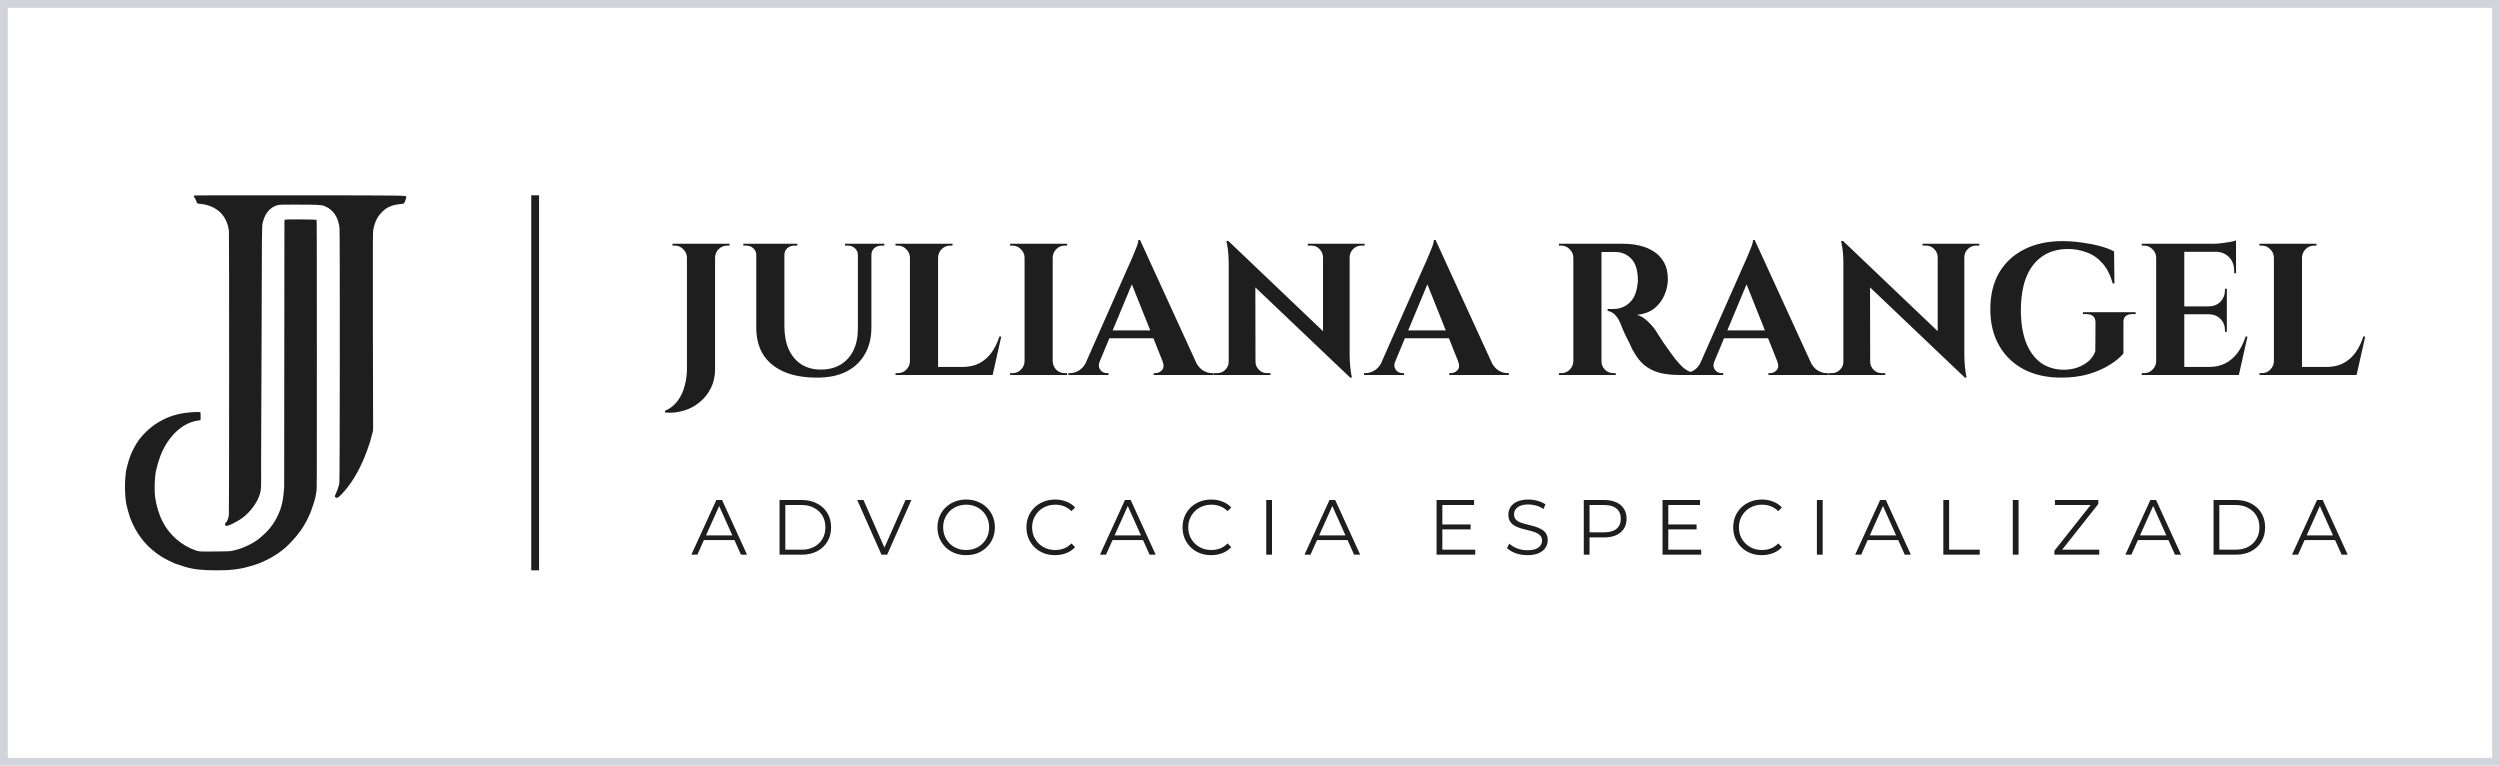
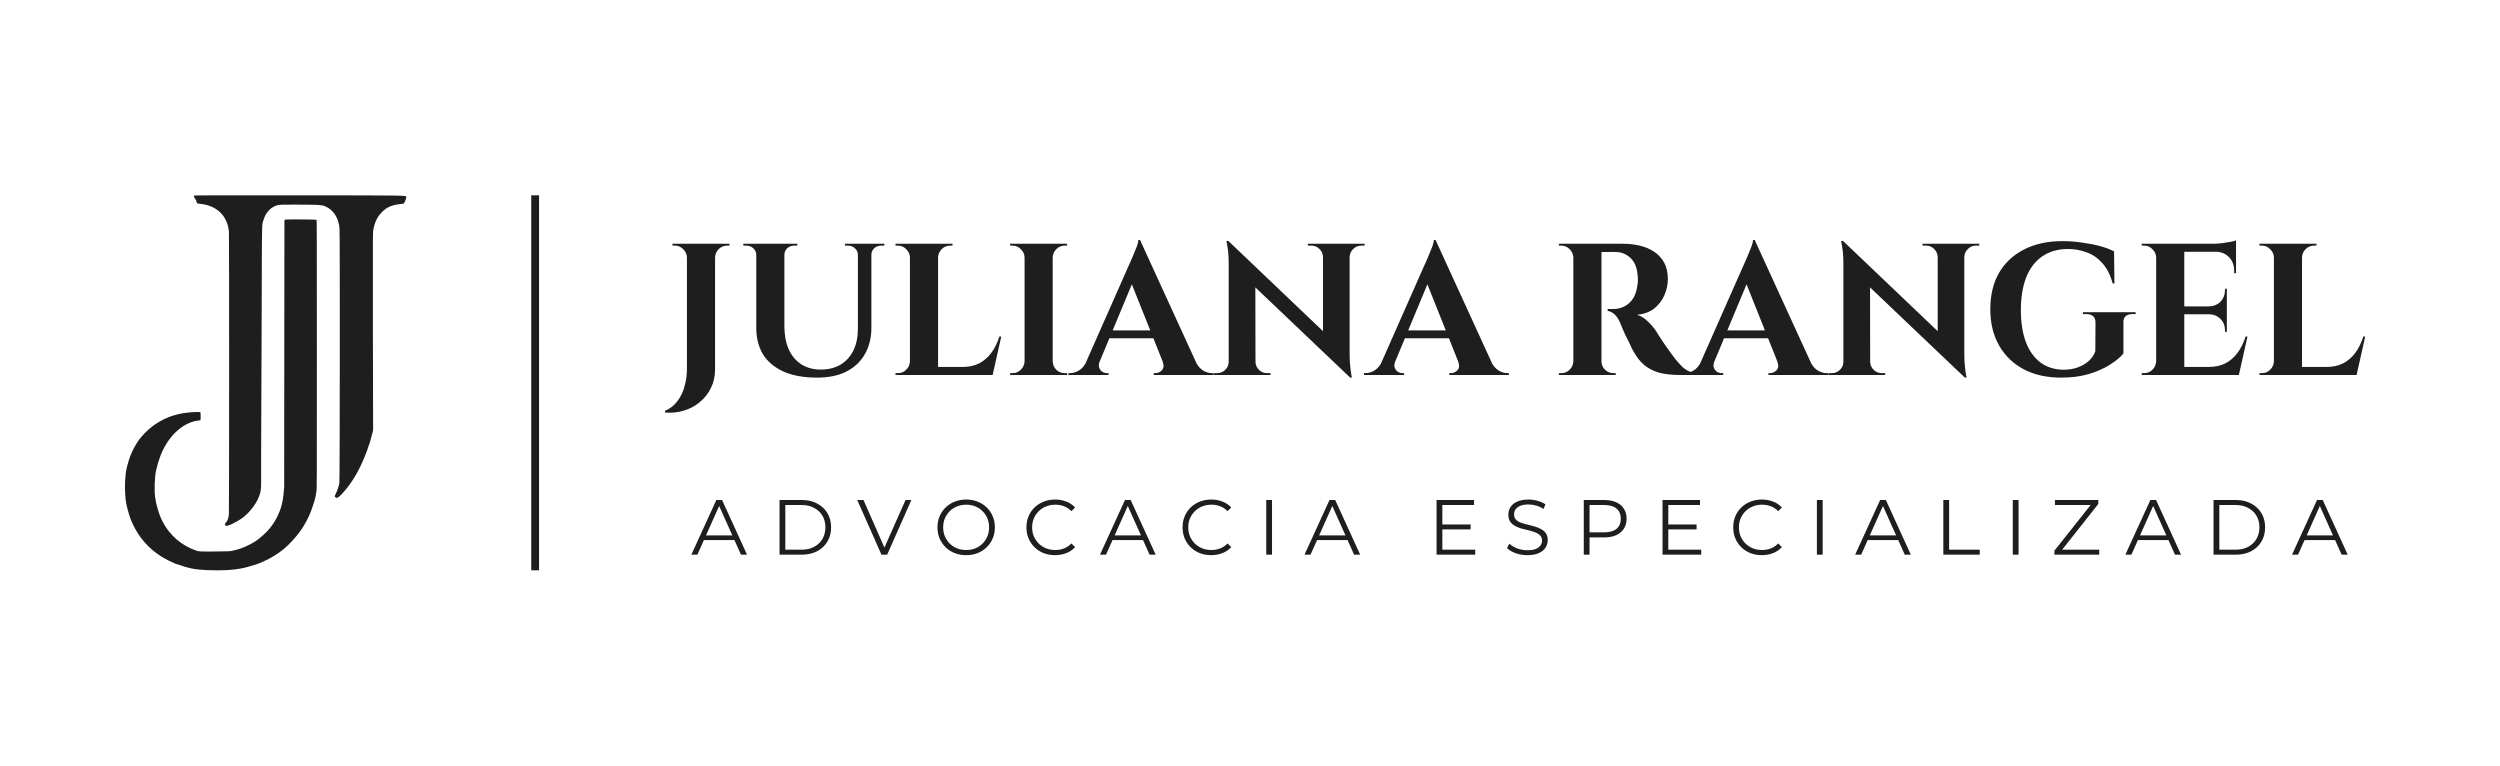
<svg xmlns="http://www.w3.org/2000/svg" width="320" height="98" viewBox="0 0 320 98" fill="none">
-   <rect x="0.5" y="0.5" width="319" height="97" stroke="#D1D5DB" />
  <path fill-rule="evenodd" clip-rule="evenodd" d="M24.844 25.027C24.783 25.074 24.842 25.261 24.971 25.425C25.073 25.557 25.151 25.737 25.185 25.92C25.207 26.034 25.253 26.053 25.616 26.09C27.738 26.305 29.075 27.579 29.302 29.601C29.34 29.94 29.335 65.426 29.297 65.875C29.262 66.283 29.085 66.771 28.946 66.845C28.797 66.924 28.761 67.236 28.893 67.304C29.099 67.41 30.306 66.83 31.081 66.253C32.072 65.516 33.006 64.209 33.279 63.179C33.438 62.579 33.432 62.739 33.422 59.306C33.418 57.589 33.426 55.266 33.44 54.143C33.455 53.021 33.474 48.308 33.483 43.669C33.508 30.66 33.522 28.933 33.605 28.581C33.728 28.065 33.906 27.623 34.117 27.31C34.518 26.716 35.054 26.347 35.692 26.227C35.852 26.196 36.212 26.19 37.787 26.191C40.642 26.192 41.196 26.221 41.573 26.387C41.798 26.487 41.892 26.534 42.003 26.604C42.846 27.135 43.344 28.032 43.458 29.226C43.519 29.864 43.5 61.388 43.439 61.819C43.39 62.161 43.164 62.835 42.968 63.227C42.813 63.534 42.812 63.564 42.946 63.66C43.142 63.8 43.279 63.729 43.742 63.245C44.773 62.168 45.711 60.7 46.435 59.029C46.527 58.817 46.565 58.731 46.619 58.609C46.788 58.232 47.204 57.086 47.382 56.507C47.448 56.294 47.707 55.312 47.746 55.126C47.761 55.06 47.764 54.609 47.756 54.019C47.748 53.472 47.736 47.868 47.729 41.566C47.715 29.713 47.715 29.717 47.805 29.288C48.021 28.257 48.386 27.595 49.087 26.959C49.619 26.477 50.288 26.217 51.246 26.119C51.746 26.069 51.702 26.1 51.88 25.667C51.983 25.417 51.998 25.358 52 25.195C52.002 25.008 52.002 25.008 38.443 25.002C27.621 24.997 24.876 25.002 24.844 25.027ZM36.539 28.105C36.431 28.131 36.43 28.132 36.406 28.284C36.395 28.355 36.386 35.994 36.388 45.26C36.389 54.525 36.383 62.217 36.374 62.354C36.264 63.948 36.073 64.854 35.655 65.763C35.63 65.817 35.573 65.946 35.528 66.049C35.377 66.397 34.993 67.032 34.751 67.336C34.661 67.449 34.53 67.615 34.461 67.705C34.208 68.035 33.358 68.822 32.941 69.113C32.531 69.399 32.405 69.475 31.977 69.694C31.202 70.09 30.542 70.331 29.8 70.487C29.39 70.574 29.366 70.575 27.488 70.591C25.641 70.606 25.489 70.599 25.126 70.479C23.261 69.86 21.674 68.484 20.791 66.721C20.497 66.133 20.336 65.691 20.09 64.792C20.011 64.503 19.975 64.331 19.876 63.76C19.721 62.872 19.787 60.992 20.002 60.109C20.334 58.75 20.716 57.745 21.192 56.98C21.285 56.829 21.392 56.656 21.428 56.596C21.525 56.434 21.863 55.993 22.087 55.736C23.017 54.666 24.204 53.971 25.339 53.833C25.723 53.786 25.679 53.858 25.679 53.289C25.679 52.94 25.67 52.789 25.648 52.767C25.611 52.73 25.053 52.727 24.573 52.762C22.691 52.899 21.329 53.344 19.887 54.294C19.36 54.641 18.595 55.322 18.214 55.783C18.125 55.891 18.004 56.034 17.946 56.1C17.737 56.338 17.335 56.969 17.112 57.411C16.681 58.262 16.551 58.622 16.228 59.86C15.956 60.904 15.921 63.12 16.157 64.456C16.224 64.838 16.552 66.015 16.691 66.372C17.413 68.233 18.506 69.685 20.037 70.817C20.724 71.324 21.235 71.609 22.403 72.134C22.515 72.184 23.318 72.447 23.693 72.557C24.816 72.884 25.918 73.005 27.727 73C29.142 72.996 29.747 72.951 30.78 72.775C31.121 72.716 31.224 72.693 31.71 72.564C32.381 72.384 33.115 72.146 33.339 72.035C33.431 71.989 33.657 71.889 33.841 71.811C34.508 71.531 35.61 70.863 36.143 70.415C36.241 70.333 36.389 70.211 36.472 70.143C36.97 69.737 37.897 68.728 38.345 68.105C38.682 67.638 38.689 67.626 38.877 67.309C39.187 66.784 39.226 66.714 39.354 66.447C39.423 66.303 39.511 66.118 39.551 66.036C39.718 65.688 39.823 65.413 40.067 64.685C40.322 63.924 40.368 63.737 40.494 62.948C40.562 62.528 40.562 62.528 40.559 45.35C40.557 29.769 40.553 28.168 40.517 28.132C40.474 28.089 36.715 28.063 36.539 28.105Z" fill="#1E1E1E" />
  <rect width="1" height="48" transform="translate(68 25)" fill="#1E1E1E" />
  <path d="M91.528 31.2V47.28C91.528 48.16 91.352 48.952 91 49.656C90.648 50.376 90.168 50.984 89.56 51.48C88.968 51.976 88.288 52.336 87.52 52.56C86.752 52.8 85.952 52.88 85.12 52.8V52.584C85.792 52.296 86.336 51.864 86.752 51.288C87.168 50.728 87.464 50.088 87.64 49.368C87.832 48.664 87.928 47.944 87.928 47.208V31.2H91.528ZM88 32.952H87.928C87.912 32.536 87.752 32.184 87.448 31.896C87.16 31.592 86.808 31.44 86.392 31.44C86.392 31.44 86.336 31.44 86.224 31.44C86.128 31.44 86.08 31.44 86.08 31.44V31.2H88V32.952ZM91.456 32.952V31.2H93.376V31.44C93.376 31.44 93.32 31.44 93.208 31.44C93.112 31.44 93.064 31.44 93.064 31.44C92.648 31.44 92.288 31.592 91.984 31.896C91.696 32.184 91.544 32.536 91.528 32.952H91.456ZM100.402 31.2V41.76C100.402 42.896 100.586 43.88 100.954 44.712C101.338 45.544 101.874 46.184 102.562 46.632C103.266 47.08 104.098 47.304 105.058 47.304C106.034 47.304 106.874 47.096 107.578 46.68C108.298 46.248 108.85 45.64 109.234 44.856C109.618 44.072 109.81 43.144 109.81 42.072V31.2H111.538V41.928C111.538 43.24 111.258 44.376 110.698 45.336C110.154 46.296 109.362 47.04 108.322 47.568C107.298 48.08 106.058 48.336 104.602 48.336C102.906 48.336 101.474 48.08 100.306 47.568C99.138 47.04 98.258 46.304 97.666 45.36C97.09 44.4 96.802 43.264 96.802 41.952V31.2H100.402ZM96.874 31.2V32.64H96.802C96.802 32.288 96.674 32 96.418 31.776C96.178 31.552 95.882 31.44 95.53 31.44C95.53 31.44 95.466 31.44 95.338 31.44C95.21 31.44 95.146 31.44 95.146 31.44V31.2H96.874ZM102.058 31.2V31.44C102.058 31.44 101.994 31.44 101.866 31.44C101.738 31.44 101.674 31.44 101.674 31.44C101.322 31.44 101.018 31.552 100.762 31.776C100.522 32 100.402 32.288 100.402 32.64H100.354V31.2H102.058ZM109.882 31.2V32.64H109.81C109.81 32.288 109.682 32 109.426 31.776C109.186 31.552 108.89 31.44 108.538 31.44C108.538 31.44 108.474 31.44 108.346 31.44C108.218 31.44 108.154 31.44 108.154 31.44V31.2H109.882ZM113.194 31.2V31.44C113.194 31.44 113.13 31.44 113.002 31.44C112.874 31.44 112.81 31.44 112.81 31.44C112.458 31.44 112.154 31.552 111.898 31.776C111.658 32 111.538 32.288 111.538 32.64H111.49V31.2H113.194ZM120.073 31.2V48H116.473V31.2H120.073ZM126.409 46.968L126.985 48H120.001V46.968H126.409ZM128.161 43.08L127.057 48H122.353L123.217 46.968C124.017 46.968 124.721 46.816 125.329 46.512C125.937 46.192 126.457 45.744 126.889 45.168C127.321 44.576 127.665 43.88 127.921 43.08H128.161ZM116.545 46.248V48H114.625V47.76C114.625 47.76 114.673 47.76 114.769 47.76C114.881 47.76 114.937 47.76 114.937 47.76C115.353 47.76 115.705 47.616 115.993 47.328C116.297 47.024 116.457 46.664 116.473 46.248H116.545ZM116.545 32.952H116.473C116.457 32.536 116.297 32.184 115.993 31.896C115.705 31.592 115.353 31.44 114.937 31.44C114.937 31.44 114.881 31.44 114.769 31.44C114.673 31.44 114.625 31.44 114.625 31.44V31.2H116.545V32.952ZM120.001 32.952V31.2H121.921V31.44C121.905 31.44 121.849 31.44 121.753 31.44C121.657 31.44 121.609 31.44 121.609 31.44C121.193 31.44 120.833 31.592 120.529 31.896C120.241 32.184 120.089 32.536 120.073 32.952H120.001ZM134.745 31.2V48H131.145V31.2H134.745ZM131.217 46.248V48H129.297V47.76C129.297 47.76 129.345 47.76 129.441 47.76C129.553 47.76 129.609 47.76 129.609 47.76C130.025 47.76 130.377 47.616 130.665 47.328C130.969 47.024 131.129 46.664 131.145 46.248H131.217ZM131.217 32.952H131.145C131.129 32.536 130.969 32.184 130.665 31.896C130.377 31.592 130.025 31.44 129.609 31.44C129.609 31.44 129.553 31.44 129.441 31.44C129.345 31.44 129.297 31.44 129.297 31.44V31.2H131.217V32.952ZM134.673 46.248H134.745C134.761 46.664 134.913 47.024 135.201 47.328C135.505 47.616 135.865 47.76 136.281 47.76C136.281 47.76 136.329 47.76 136.425 47.76C136.521 47.76 136.577 47.76 136.593 47.76V48H134.673V46.248ZM134.673 32.952V31.2H136.593V31.44C136.577 31.44 136.521 31.44 136.425 31.44C136.329 31.44 136.281 31.44 136.281 31.44C135.865 31.44 135.505 31.592 135.201 31.896C134.913 32.184 134.761 32.536 134.745 32.952H134.673ZM145.926 30.72L153.774 47.856H149.454L144.462 35.352L145.926 30.72ZM140.766 46.248C140.638 46.568 140.614 46.84 140.694 47.064C140.774 47.288 140.91 47.464 141.102 47.592C141.294 47.704 141.486 47.76 141.678 47.76H141.894V48H136.758V47.76C136.758 47.76 136.798 47.76 136.878 47.76C136.942 47.76 136.974 47.76 136.974 47.76C137.342 47.76 137.718 47.648 138.102 47.424C138.502 47.184 138.83 46.792 139.086 46.248H140.766ZM145.926 30.72L146.022 33.648L140.07 47.928H138.318L144.534 33.864C144.582 33.768 144.662 33.592 144.774 33.336C144.902 33.064 145.03 32.76 145.158 32.424C145.302 32.088 145.43 31.768 145.542 31.464C145.654 31.144 145.71 30.896 145.71 30.72H145.926ZM148.446 42.288V43.296H141.39V42.288H148.446ZM148.806 46.248H153.006C153.278 46.792 153.606 47.184 153.99 47.424C154.374 47.648 154.75 47.76 155.118 47.76C155.118 47.76 155.15 47.76 155.214 47.76C155.278 47.76 155.31 47.76 155.31 47.76V48H147.678V47.76H147.894C148.214 47.76 148.494 47.632 148.734 47.376C148.974 47.104 148.998 46.728 148.806 46.248ZM157.225 30.84L172.537 45.432L172.825 48.336L157.513 33.768L157.225 30.84ZM157.345 46.296V48H155.353V47.76C155.353 47.76 155.425 47.76 155.569 47.76C155.713 47.76 155.793 47.76 155.809 47.76C156.209 47.76 156.553 47.616 156.841 47.328C157.129 47.04 157.273 46.696 157.273 46.296H157.345ZM160.705 46.296C160.705 46.696 160.849 47.04 161.137 47.328C161.425 47.616 161.769 47.76 162.169 47.76C162.185 47.76 162.265 47.76 162.409 47.76C162.553 47.76 162.625 47.76 162.625 47.76V48H160.633V46.296H160.705ZM157.225 30.84L160.681 34.512L160.705 48H157.273V33.84C157.273 32.944 157.225 32.224 157.129 31.68C157.033 31.12 156.985 30.84 156.985 30.84H157.225ZM172.753 31.2V45.264C172.753 45.856 172.777 46.392 172.825 46.872C172.873 47.336 172.921 47.696 172.969 47.952C173.017 48.208 173.041 48.336 173.041 48.336H172.825L169.345 44.448V31.2H172.753ZM174.673 31.2V31.44C174.673 31.44 174.601 31.44 174.457 31.44C174.313 31.44 174.241 31.44 174.241 31.44C173.841 31.44 173.497 31.584 173.209 31.872C172.921 32.144 172.769 32.488 172.753 32.904H172.681V31.2H174.673ZM167.401 31.2H169.393V32.904H169.345C169.329 32.488 169.177 32.144 168.889 31.872C168.617 31.584 168.273 31.44 167.857 31.44C167.857 31.44 167.785 31.44 167.641 31.44C167.497 31.44 167.417 31.44 167.401 31.44V31.2ZM183.754 30.72L191.602 47.856H187.282L182.29 35.352L183.754 30.72ZM178.594 46.248C178.466 46.568 178.442 46.84 178.522 47.064C178.602 47.288 178.738 47.464 178.93 47.592C179.122 47.704 179.314 47.76 179.506 47.76H179.722V48H174.586V47.76C174.586 47.76 174.626 47.76 174.706 47.76C174.77 47.76 174.802 47.76 174.802 47.76C175.17 47.76 175.546 47.648 175.93 47.424C176.33 47.184 176.658 46.792 176.914 46.248H178.594ZM183.754 30.72L183.85 33.648L177.898 47.928H176.146L182.362 33.864C182.41 33.768 182.49 33.592 182.602 33.336C182.73 33.064 182.858 32.76 182.986 32.424C183.13 32.088 183.258 31.768 183.37 31.464C183.482 31.144 183.538 30.896 183.538 30.72H183.754ZM186.274 42.288V43.296H179.218V42.288H186.274ZM186.634 46.248H190.834C191.106 46.792 191.434 47.184 191.818 47.424C192.202 47.648 192.578 47.76 192.946 47.76C192.946 47.76 192.978 47.76 193.042 47.76C193.106 47.76 193.138 47.76 193.138 47.76V48H185.506V47.76H185.722C186.042 47.76 186.322 47.632 186.562 47.376C186.802 47.104 186.826 46.728 186.634 46.248ZM204.677 31.2H207.773C208.493 31.2 209.197 31.28 209.885 31.44C210.573 31.6 211.181 31.856 211.709 32.208C212.253 32.56 212.685 33.024 213.005 33.6C213.325 34.176 213.485 34.888 213.485 35.736C213.485 36.408 213.341 37.08 213.053 37.752C212.781 38.408 212.357 38.976 211.781 39.456C211.205 39.92 210.461 40.2 209.549 40.296C210.061 40.456 210.525 40.744 210.941 41.16C211.373 41.576 211.725 41.992 211.997 42.408C212.013 42.44 212.101 42.584 212.261 42.84C212.437 43.096 212.645 43.416 212.885 43.8C213.141 44.168 213.405 44.544 213.677 44.928C213.949 45.312 214.197 45.648 214.421 45.936C214.773 46.368 215.093 46.72 215.381 46.992C215.669 47.248 215.973 47.44 216.293 47.568C216.613 47.68 216.981 47.744 217.397 47.76V48H215.045C214.181 48 213.397 47.928 212.693 47.784C211.989 47.624 211.365 47.36 210.821 46.992C210.277 46.624 209.805 46.128 209.405 45.504C209.277 45.312 209.133 45.072 208.973 44.784C208.829 44.48 208.677 44.16 208.517 43.824C208.357 43.488 208.197 43.168 208.037 42.864C207.893 42.544 207.765 42.256 207.653 42C207.541 41.744 207.461 41.544 207.413 41.4C207.205 40.888 206.957 40.504 206.669 40.248C206.397 39.992 206.101 39.84 205.781 39.792V39.552C205.829 39.552 205.925 39.552 206.069 39.552C206.213 39.552 206.365 39.552 206.525 39.552C206.957 39.552 207.373 39.464 207.773 39.288C208.189 39.112 208.557 38.824 208.877 38.424C209.197 38.024 209.421 37.472 209.549 36.768C209.581 36.624 209.605 36.456 209.621 36.264C209.653 36.072 209.661 35.856 209.645 35.616C209.597 34.464 209.309 33.624 208.781 33.096C208.253 32.552 207.597 32.272 206.813 32.256C206.589 32.24 206.341 32.24 206.069 32.256C205.813 32.256 205.573 32.256 205.349 32.256C205.141 32.256 204.997 32.256 204.917 32.256C204.917 32.24 204.893 32.152 204.845 31.992C204.813 31.816 204.773 31.64 204.725 31.464C204.693 31.288 204.677 31.2 204.677 31.2ZM204.989 31.2V48H201.389V31.2H204.989ZM201.461 46.248V48H199.541V47.76C199.557 47.76 199.605 47.76 199.685 47.76C199.781 47.76 199.837 47.76 199.853 47.76C200.269 47.76 200.621 47.616 200.909 47.328C201.213 47.024 201.373 46.664 201.389 46.248H201.461ZM201.461 32.952H201.389C201.373 32.536 201.213 32.184 200.909 31.896C200.621 31.592 200.269 31.44 199.853 31.44C199.837 31.44 199.781 31.44 199.685 31.44C199.605 31.44 199.557 31.44 199.541 31.44V31.2H201.461V32.952ZM204.917 46.248H204.989C204.989 46.664 205.141 47.024 205.445 47.328C205.749 47.616 206.109 47.76 206.525 47.76C206.557 47.76 206.613 47.76 206.693 47.76C206.773 47.76 206.813 47.76 206.813 47.76V48H204.917V46.248ZM224.605 30.72L232.453 47.856H228.133L223.141 35.352L224.605 30.72ZM219.445 46.248C219.317 46.568 219.293 46.84 219.373 47.064C219.453 47.288 219.589 47.464 219.781 47.592C219.973 47.704 220.165 47.76 220.357 47.76H220.573V48H215.437V47.76C215.437 47.76 215.477 47.76 215.557 47.76C215.621 47.76 215.653 47.76 215.653 47.76C216.021 47.76 216.397 47.648 216.781 47.424C217.181 47.184 217.509 46.792 217.765 46.248H219.445ZM224.605 30.72L224.701 33.648L218.749 47.928H216.997L223.213 33.864C223.261 33.768 223.341 33.592 223.453 33.336C223.581 33.064 223.709 32.76 223.837 32.424C223.981 32.088 224.109 31.768 224.221 31.464C224.333 31.144 224.389 30.896 224.389 30.72H224.605ZM227.125 42.288V43.296H220.069V42.288H227.125ZM227.485 46.248H231.685C231.957 46.792 232.285 47.184 232.669 47.424C233.053 47.648 233.429 47.76 233.797 47.76C233.797 47.76 233.829 47.76 233.893 47.76C233.957 47.76 233.989 47.76 233.989 47.76V48H226.357V47.76H226.573C226.893 47.76 227.173 47.632 227.413 47.376C227.653 47.104 227.677 46.728 227.485 46.248ZM235.905 30.84L251.217 45.432L251.505 48.336L236.193 33.768L235.905 30.84ZM236.025 46.296V48H234.033V47.76C234.033 47.76 234.105 47.76 234.249 47.76C234.393 47.76 234.473 47.76 234.489 47.76C234.889 47.76 235.233 47.616 235.521 47.328C235.809 47.04 235.953 46.696 235.953 46.296H236.025ZM239.385 46.296C239.385 46.696 239.529 47.04 239.817 47.328C240.105 47.616 240.449 47.76 240.849 47.76C240.865 47.76 240.945 47.76 241.089 47.76C241.233 47.76 241.305 47.76 241.305 47.76V48H239.312V46.296H239.385ZM235.905 30.84L239.361 34.512L239.385 48H235.953V33.84C235.953 32.944 235.905 32.224 235.809 31.68C235.713 31.12 235.665 30.84 235.665 30.84H235.905ZM251.433 31.2V45.264C251.433 45.856 251.457 46.392 251.505 46.872C251.553 47.336 251.601 47.696 251.649 47.952C251.697 48.208 251.721 48.336 251.721 48.336H251.505L248.025 44.448V31.2H251.433ZM253.353 31.2V31.44C253.353 31.44 253.281 31.44 253.137 31.44C252.993 31.44 252.921 31.44 252.921 31.44C252.521 31.44 252.177 31.584 251.889 31.872C251.601 32.144 251.449 32.488 251.433 32.904H251.361V31.2H253.353ZM246.081 31.2H248.073V32.904H248.025C248.009 32.488 247.857 32.144 247.569 31.872C247.297 31.584 246.953 31.44 246.536 31.44C246.536 31.44 246.465 31.44 246.321 31.44C246.177 31.44 246.097 31.44 246.081 31.44V31.2ZM271.8 41.28V45.24C271.416 45.72 270.84 46.2 270.072 46.68C269.32 47.16 268.416 47.56 267.36 47.88C266.304 48.184 265.128 48.336 263.832 48.336C262.008 48.336 260.416 47.984 259.056 47.28C257.696 46.56 256.64 45.544 255.888 44.232C255.136 42.92 254.76 41.368 254.76 39.576C254.76 37.784 255.128 36.24 255.864 34.944C256.616 33.648 257.68 32.648 259.056 31.944C260.448 31.224 262.088 30.864 263.976 30.864C264.856 30.864 265.712 30.928 266.544 31.056C267.376 31.168 268.144 31.32 268.848 31.512C269.552 31.704 270.136 31.928 270.6 32.184L270.648 36.288H270.432C270.128 35.2 269.688 34.336 269.112 33.696C268.536 33.04 267.864 32.576 267.096 32.304C266.344 32.016 265.544 31.872 264.696 31.872C263.4 31.872 262.296 32.192 261.384 32.832C260.488 33.456 259.808 34.352 259.344 35.52C258.896 36.688 258.672 38.088 258.672 39.72C258.672 41.256 258.88 42.6 259.296 43.752C259.728 44.888 260.352 45.768 261.168 46.392C261.984 47 262.976 47.312 264.144 47.328C264.736 47.328 265.304 47.24 265.848 47.064C266.408 46.872 266.896 46.6 267.312 46.248C267.728 45.896 268.024 45.464 268.2 44.952L268.224 41.28C268.224 40.56 267.816 40.2 267 40.2H266.616V39.96H273.36V40.2H273C272.168 40.2 271.768 40.56 271.8 41.28ZM279.589 31.2V48H275.989V31.2H279.589ZM285.925 46.968L286.501 48H279.517V46.968H285.925ZM285.037 39.216V40.224H279.517V39.216H285.037ZM286.213 31.2V32.232H279.517V31.2H286.213ZM287.677 43.08L286.573 48H281.869L282.733 46.968C283.533 46.968 284.237 46.816 284.845 46.512C285.453 46.192 285.973 45.744 286.405 45.168C286.837 44.576 287.181 43.88 287.437 43.08H287.677ZM285.037 40.176V42.48H284.797V42.288C284.797 41.696 284.605 41.208 284.221 40.824C283.837 40.44 283.349 40.24 282.757 40.224V40.176H285.037ZM285.037 36.96V39.264H282.757V39.216C283.349 39.2 283.837 39 284.221 38.616C284.605 38.216 284.797 37.72 284.797 37.128V36.96H285.037ZM286.213 32.16V34.968H285.973V34.68C285.973 33.944 285.749 33.352 285.301 32.904C284.869 32.456 284.277 32.224 283.525 32.208V32.16H286.213ZM286.213 30.768V31.464L283.285 31.2C283.637 31.2 284.005 31.176 284.389 31.128C284.789 31.08 285.157 31.024 285.493 30.96C285.829 30.896 286.069 30.832 286.213 30.768ZM276.061 46.248V48H274.141V47.76C274.141 47.76 274.189 47.76 274.285 47.76C274.397 47.76 274.453 47.76 274.453 47.76C274.869 47.76 275.221 47.616 275.509 47.328C275.813 47.024 275.973 46.664 275.989 46.248H276.061ZM276.061 32.952H275.989C275.973 32.536 275.813 32.184 275.509 31.896C275.221 31.592 274.869 31.44 274.453 31.44C274.453 31.44 274.397 31.44 274.285 31.44C274.189 31.44 274.141 31.44 274.141 31.44V31.2H276.061V32.952ZM294.659 31.2V48H291.059V31.2H294.659ZM300.995 46.968L301.571 48H294.587V46.968H300.995ZM302.747 43.08L301.643 48H296.939L297.803 46.968C298.603 46.968 299.307 46.816 299.915 46.512C300.523 46.192 301.043 45.744 301.475 45.168C301.907 44.576 302.251 43.88 302.507 43.08H302.747ZM291.131 46.248V48H289.211V47.76C289.211 47.76 289.259 47.76 289.355 47.76C289.467 47.76 289.523 47.76 289.523 47.76C289.939 47.76 290.291 47.616 290.579 47.328C290.883 47.024 291.043 46.664 291.059 46.248H291.131ZM291.131 32.952H291.059C291.043 32.536 290.883 32.184 290.579 31.896C290.291 31.592 289.939 31.44 289.523 31.44C289.523 31.44 289.467 31.44 289.355 31.44C289.259 31.44 289.211 31.44 289.211 31.44V31.2H291.131V32.952ZM294.587 32.952V31.2H296.507V31.44C296.491 31.44 296.435 31.44 296.339 31.44C296.243 31.44 296.195 31.44 296.195 31.44C295.779 31.44 295.419 31.592 295.115 31.896C294.827 32.184 294.675 32.536 294.659 32.952H294.587Z" fill="#1E1E1E" />
  <path d="M88.493 71L91.693 64H92.423L95.623 71H94.843L91.903 64.43H92.203L89.263 71H88.493ZM89.753 69.13L89.973 68.53H94.043L94.263 69.13H89.753ZM99.781 71V64H102.631C103.377 64 104.031 64.15 104.591 64.45C105.157 64.743 105.597 65.153 105.911 65.68C106.224 66.207 106.381 66.813 106.381 67.5C106.381 68.187 106.224 68.793 105.911 69.32C105.597 69.847 105.157 70.26 104.591 70.56C104.031 70.853 103.377 71 102.631 71H99.781ZM100.521 70.36H102.591C103.211 70.36 103.747 70.24 104.201 70C104.661 69.753 105.017 69.417 105.271 68.99C105.524 68.557 105.651 68.06 105.651 67.5C105.651 66.933 105.524 66.437 105.271 66.01C105.017 65.583 104.661 65.25 104.201 65.01C103.747 64.763 103.211 64.64 102.591 64.64H100.521V70.36ZM112.827 71L109.727 64H110.527L113.427 70.59H112.987L115.907 64H116.657L113.557 71H112.827ZM123.675 71.06C123.148 71.06 122.658 70.973 122.205 70.8C121.758 70.62 121.368 70.37 121.035 70.05C120.708 69.723 120.451 69.347 120.265 68.92C120.085 68.487 119.995 68.013 119.995 67.5C119.995 66.987 120.085 66.517 120.265 66.09C120.451 65.657 120.708 65.28 121.035 64.96C121.368 64.633 121.758 64.383 122.205 64.21C122.651 64.03 123.141 63.94 123.675 63.94C124.201 63.94 124.688 64.03 125.135 64.21C125.581 64.383 125.968 64.63 126.295 64.95C126.628 65.27 126.885 65.647 127.065 66.08C127.251 66.513 127.345 66.987 127.345 67.5C127.345 68.013 127.251 68.487 127.065 68.92C126.885 69.353 126.628 69.73 126.295 70.05C125.968 70.37 125.581 70.62 125.135 70.8C124.688 70.973 124.201 71.06 123.675 71.06ZM123.675 70.4C124.095 70.4 124.481 70.33 124.835 70.19C125.195 70.043 125.505 69.84 125.765 69.58C126.031 69.313 126.238 69.007 126.385 68.66C126.531 68.307 126.605 67.92 126.605 67.5C126.605 67.08 126.531 66.697 126.385 66.35C126.238 65.997 126.031 65.69 125.765 65.43C125.505 65.163 125.195 64.96 124.835 64.82C124.481 64.673 124.095 64.6 123.675 64.6C123.255 64.6 122.865 64.673 122.505 64.82C122.145 64.96 121.831 65.163 121.565 65.43C121.305 65.69 121.098 65.997 120.945 66.35C120.798 66.697 120.725 67.08 120.725 67.5C120.725 67.913 120.798 68.297 120.945 68.65C121.098 69.003 121.305 69.313 121.565 69.58C121.831 69.84 122.145 70.043 122.505 70.19C122.865 70.33 123.255 70.4 123.675 70.4ZM135.043 71.06C134.517 71.06 134.03 70.973 133.583 70.8C133.137 70.62 132.75 70.37 132.423 70.05C132.097 69.73 131.84 69.353 131.653 68.92C131.473 68.487 131.383 68.013 131.383 67.5C131.383 66.987 131.473 66.513 131.653 66.08C131.84 65.647 132.097 65.27 132.423 64.95C132.757 64.63 133.147 64.383 133.593 64.21C134.04 64.03 134.527 63.94 135.053 63.94C135.56 63.94 136.037 64.027 136.483 64.2C136.93 64.367 137.307 64.62 137.613 64.96L137.143 65.43C136.857 65.137 136.54 64.927 136.193 64.8C135.847 64.667 135.473 64.6 135.073 64.6C134.653 64.6 134.263 64.673 133.903 64.82C133.543 64.96 133.23 65.163 132.963 65.43C132.697 65.69 132.487 65.997 132.333 66.35C132.187 66.697 132.113 67.08 132.113 67.5C132.113 67.92 132.187 68.307 132.333 68.66C132.487 69.007 132.697 69.313 132.963 69.58C133.23 69.84 133.543 70.043 133.903 70.19C134.263 70.33 134.653 70.4 135.073 70.4C135.473 70.4 135.847 70.333 136.193 70.2C136.54 70.067 136.857 69.853 137.143 69.56L137.613 70.03C137.307 70.37 136.93 70.627 136.483 70.8C136.037 70.973 135.557 71.06 135.043 71.06ZM140.797 71L143.997 64H144.727L147.927 71H147.147L144.207 64.43H144.507L141.567 71H140.797ZM142.057 69.13L142.277 68.53H146.347L146.567 69.13H142.057ZM155.028 71.06C154.501 71.06 154.014 70.973 153.568 70.8C153.121 70.62 152.734 70.37 152.408 70.05C152.081 69.73 151.824 69.353 151.638 68.92C151.458 68.487 151.368 68.013 151.368 67.5C151.368 66.987 151.458 66.513 151.638 66.08C151.824 65.647 152.081 65.27 152.408 64.95C152.741 64.63 153.131 64.383 153.578 64.21C154.024 64.03 154.511 63.94 155.038 63.94C155.544 63.94 156.021 64.027 156.468 64.2C156.914 64.367 157.291 64.62 157.598 64.96L157.128 65.43C156.841 65.137 156.524 64.927 156.178 64.8C155.831 64.667 155.458 64.6 155.058 64.6C154.638 64.6 154.248 64.673 153.888 64.82C153.528 64.96 153.214 65.163 152.948 65.43C152.681 65.69 152.471 65.997 152.318 66.35C152.171 66.697 152.098 67.08 152.098 67.5C152.098 67.92 152.171 68.307 152.318 68.66C152.471 69.007 152.681 69.313 152.948 69.58C153.214 69.84 153.528 70.043 153.888 70.19C154.248 70.33 154.638 70.4 155.058 70.4C155.458 70.4 155.831 70.333 156.178 70.2C156.524 70.067 156.841 69.853 157.128 69.56L157.598 70.03C157.291 70.37 156.914 70.627 156.468 70.8C156.021 70.973 155.541 71.06 155.028 71.06ZM162.078 71V64H162.818V71H162.078ZM166.975 71L170.175 64H170.905L174.105 71H173.325L170.385 64.43H170.685L167.745 71H166.975ZM168.235 69.13L168.455 68.53H172.525L172.745 69.13H168.235ZM183.88 71V64H188.68V64.64H184.62V70.36H188.83V71H183.88ZM184.54 67.76V67.13H188.24V67.76H184.54ZM195.5 71.06C194.98 71.06 194.48 70.977 194 70.81C193.526 70.637 193.16 70.417 192.9 70.15L193.19 69.58C193.436 69.82 193.766 70.023 194.18 70.19C194.6 70.35 195.04 70.43 195.5 70.43C195.94 70.43 196.296 70.377 196.57 70.27C196.85 70.157 197.053 70.007 197.18 69.82C197.313 69.633 197.38 69.427 197.38 69.2C197.38 68.927 197.3 68.707 197.14 68.54C196.986 68.373 196.783 68.243 196.53 68.15C196.276 68.05 195.996 67.963 195.69 67.89C195.383 67.817 195.076 67.74 194.77 67.66C194.463 67.573 194.18 67.46 193.92 67.32C193.666 67.18 193.46 66.997 193.3 66.77C193.146 66.537 193.07 66.233 193.07 65.86C193.07 65.513 193.16 65.197 193.34 64.91C193.526 64.617 193.81 64.383 194.19 64.21C194.57 64.03 195.056 63.94 195.65 63.94C196.043 63.94 196.433 63.997 196.82 64.11C197.206 64.217 197.54 64.367 197.82 64.56L197.57 65.15C197.27 64.95 196.95 64.803 196.61 64.71C196.276 64.617 195.953 64.57 195.64 64.57C195.22 64.57 194.873 64.627 194.6 64.74C194.326 64.853 194.123 65.007 193.99 65.2C193.863 65.387 193.8 65.6 193.8 65.84C193.8 66.113 193.876 66.333 194.03 66.5C194.19 66.667 194.396 66.797 194.65 66.89C194.91 66.983 195.193 67.067 195.5 67.14C195.806 67.213 196.11 67.293 196.41 67.38C196.716 67.467 196.996 67.58 197.25 67.72C197.51 67.853 197.716 68.033 197.87 68.26C198.03 68.487 198.11 68.783 198.11 69.15C198.11 69.49 198.016 69.807 197.83 70.1C197.643 70.387 197.356 70.62 196.97 70.8C196.59 70.973 196.1 71.06 195.5 71.06ZM202.722 71V64H205.342C205.935 64 206.445 64.097 206.872 64.29C207.299 64.477 207.625 64.75 207.852 65.11C208.085 65.463 208.202 65.893 208.202 66.4C208.202 66.893 208.085 67.32 207.852 67.68C207.625 68.033 207.299 68.307 206.872 68.5C206.445 68.693 205.935 68.79 205.342 68.79H203.132L203.462 68.44V71H202.722ZM203.462 68.5L203.132 68.14H205.322C206.022 68.14 206.552 67.99 206.912 67.69C207.279 67.383 207.462 66.953 207.462 66.4C207.462 65.84 207.279 65.407 206.912 65.1C206.552 64.793 206.022 64.64 205.322 64.64H203.132L203.462 64.29V68.5ZM212.802 71V64H217.602V64.64H213.542V70.36H217.752V71H212.802ZM213.462 67.76V67.13H217.162V67.76H213.462ZM225.512 71.06C224.985 71.06 224.499 70.973 224.052 70.8C223.605 70.62 223.219 70.37 222.892 70.05C222.565 69.73 222.309 69.353 222.122 68.92C221.942 68.487 221.852 68.013 221.852 67.5C221.852 66.987 221.942 66.513 222.122 66.08C222.309 65.647 222.565 65.27 222.892 64.95C223.225 64.63 223.615 64.383 224.062 64.21C224.509 64.03 224.995 63.94 225.522 63.94C226.029 63.94 226.505 64.027 226.952 64.2C227.399 64.367 227.775 64.62 228.082 64.96L227.612 65.43C227.325 65.137 227.009 64.927 226.662 64.8C226.315 64.667 225.942 64.6 225.542 64.6C225.122 64.6 224.732 64.673 224.372 64.82C224.012 64.96 223.699 65.163 223.432 65.43C223.165 65.69 222.955 65.997 222.802 66.35C222.655 66.697 222.582 67.08 222.582 67.5C222.582 67.92 222.655 68.307 222.802 68.66C222.955 69.007 223.165 69.313 223.432 69.58C223.699 69.84 224.012 70.043 224.372 70.19C224.732 70.33 225.122 70.4 225.542 70.4C225.942 70.4 226.315 70.333 226.662 70.2C227.009 70.067 227.325 69.853 227.612 69.56L228.082 70.03C227.775 70.37 227.399 70.627 226.952 70.8C226.505 70.973 226.025 71.06 225.512 71.06ZM232.562 71V64H233.302V71H232.562ZM237.459 71L240.659 64H241.389L244.589 71H243.809L240.869 64.43H241.169L238.229 71H237.459ZM238.719 69.13L238.939 68.53H243.009L243.229 69.13H238.719ZM248.747 71V64H249.487V70.36H253.407V71H248.747ZM257.636 71V64H258.376V71H257.636ZM262.964 71V70.49L267.824 64.36L267.904 64.64H263.034V64H268.584V64.51L263.734 70.64L263.644 70.36H268.704V71H262.964ZM272.047 71L275.247 64H275.977L279.177 71H278.397L275.457 64.43H275.757L272.817 71H272.047ZM273.307 69.13L273.527 68.53H277.597L277.817 69.13H273.307ZM283.335 71V64H286.185C286.932 64 287.585 64.15 288.145 64.45C288.712 64.743 289.152 65.153 289.465 65.68C289.779 66.207 289.935 66.813 289.935 67.5C289.935 68.187 289.779 68.793 289.465 69.32C289.152 69.847 288.712 70.26 288.145 70.56C287.585 70.853 286.932 71 286.185 71H283.335ZM284.075 70.36H286.145C286.765 70.36 287.302 70.24 287.755 70C288.215 69.753 288.572 69.417 288.825 68.99C289.079 68.557 289.205 68.06 289.205 67.5C289.205 66.933 289.079 66.437 288.825 66.01C288.572 65.583 288.215 65.25 287.755 65.01C287.302 64.763 286.765 64.64 286.145 64.64H284.075V70.36ZM293.379 71L296.579 64H297.309L300.509 71H299.729L296.789 64.43H297.089L294.149 71H293.379ZM294.639 69.13L294.859 68.53H298.929L299.149 69.13H294.639Z" fill="#1E1E1E" />
</svg>
